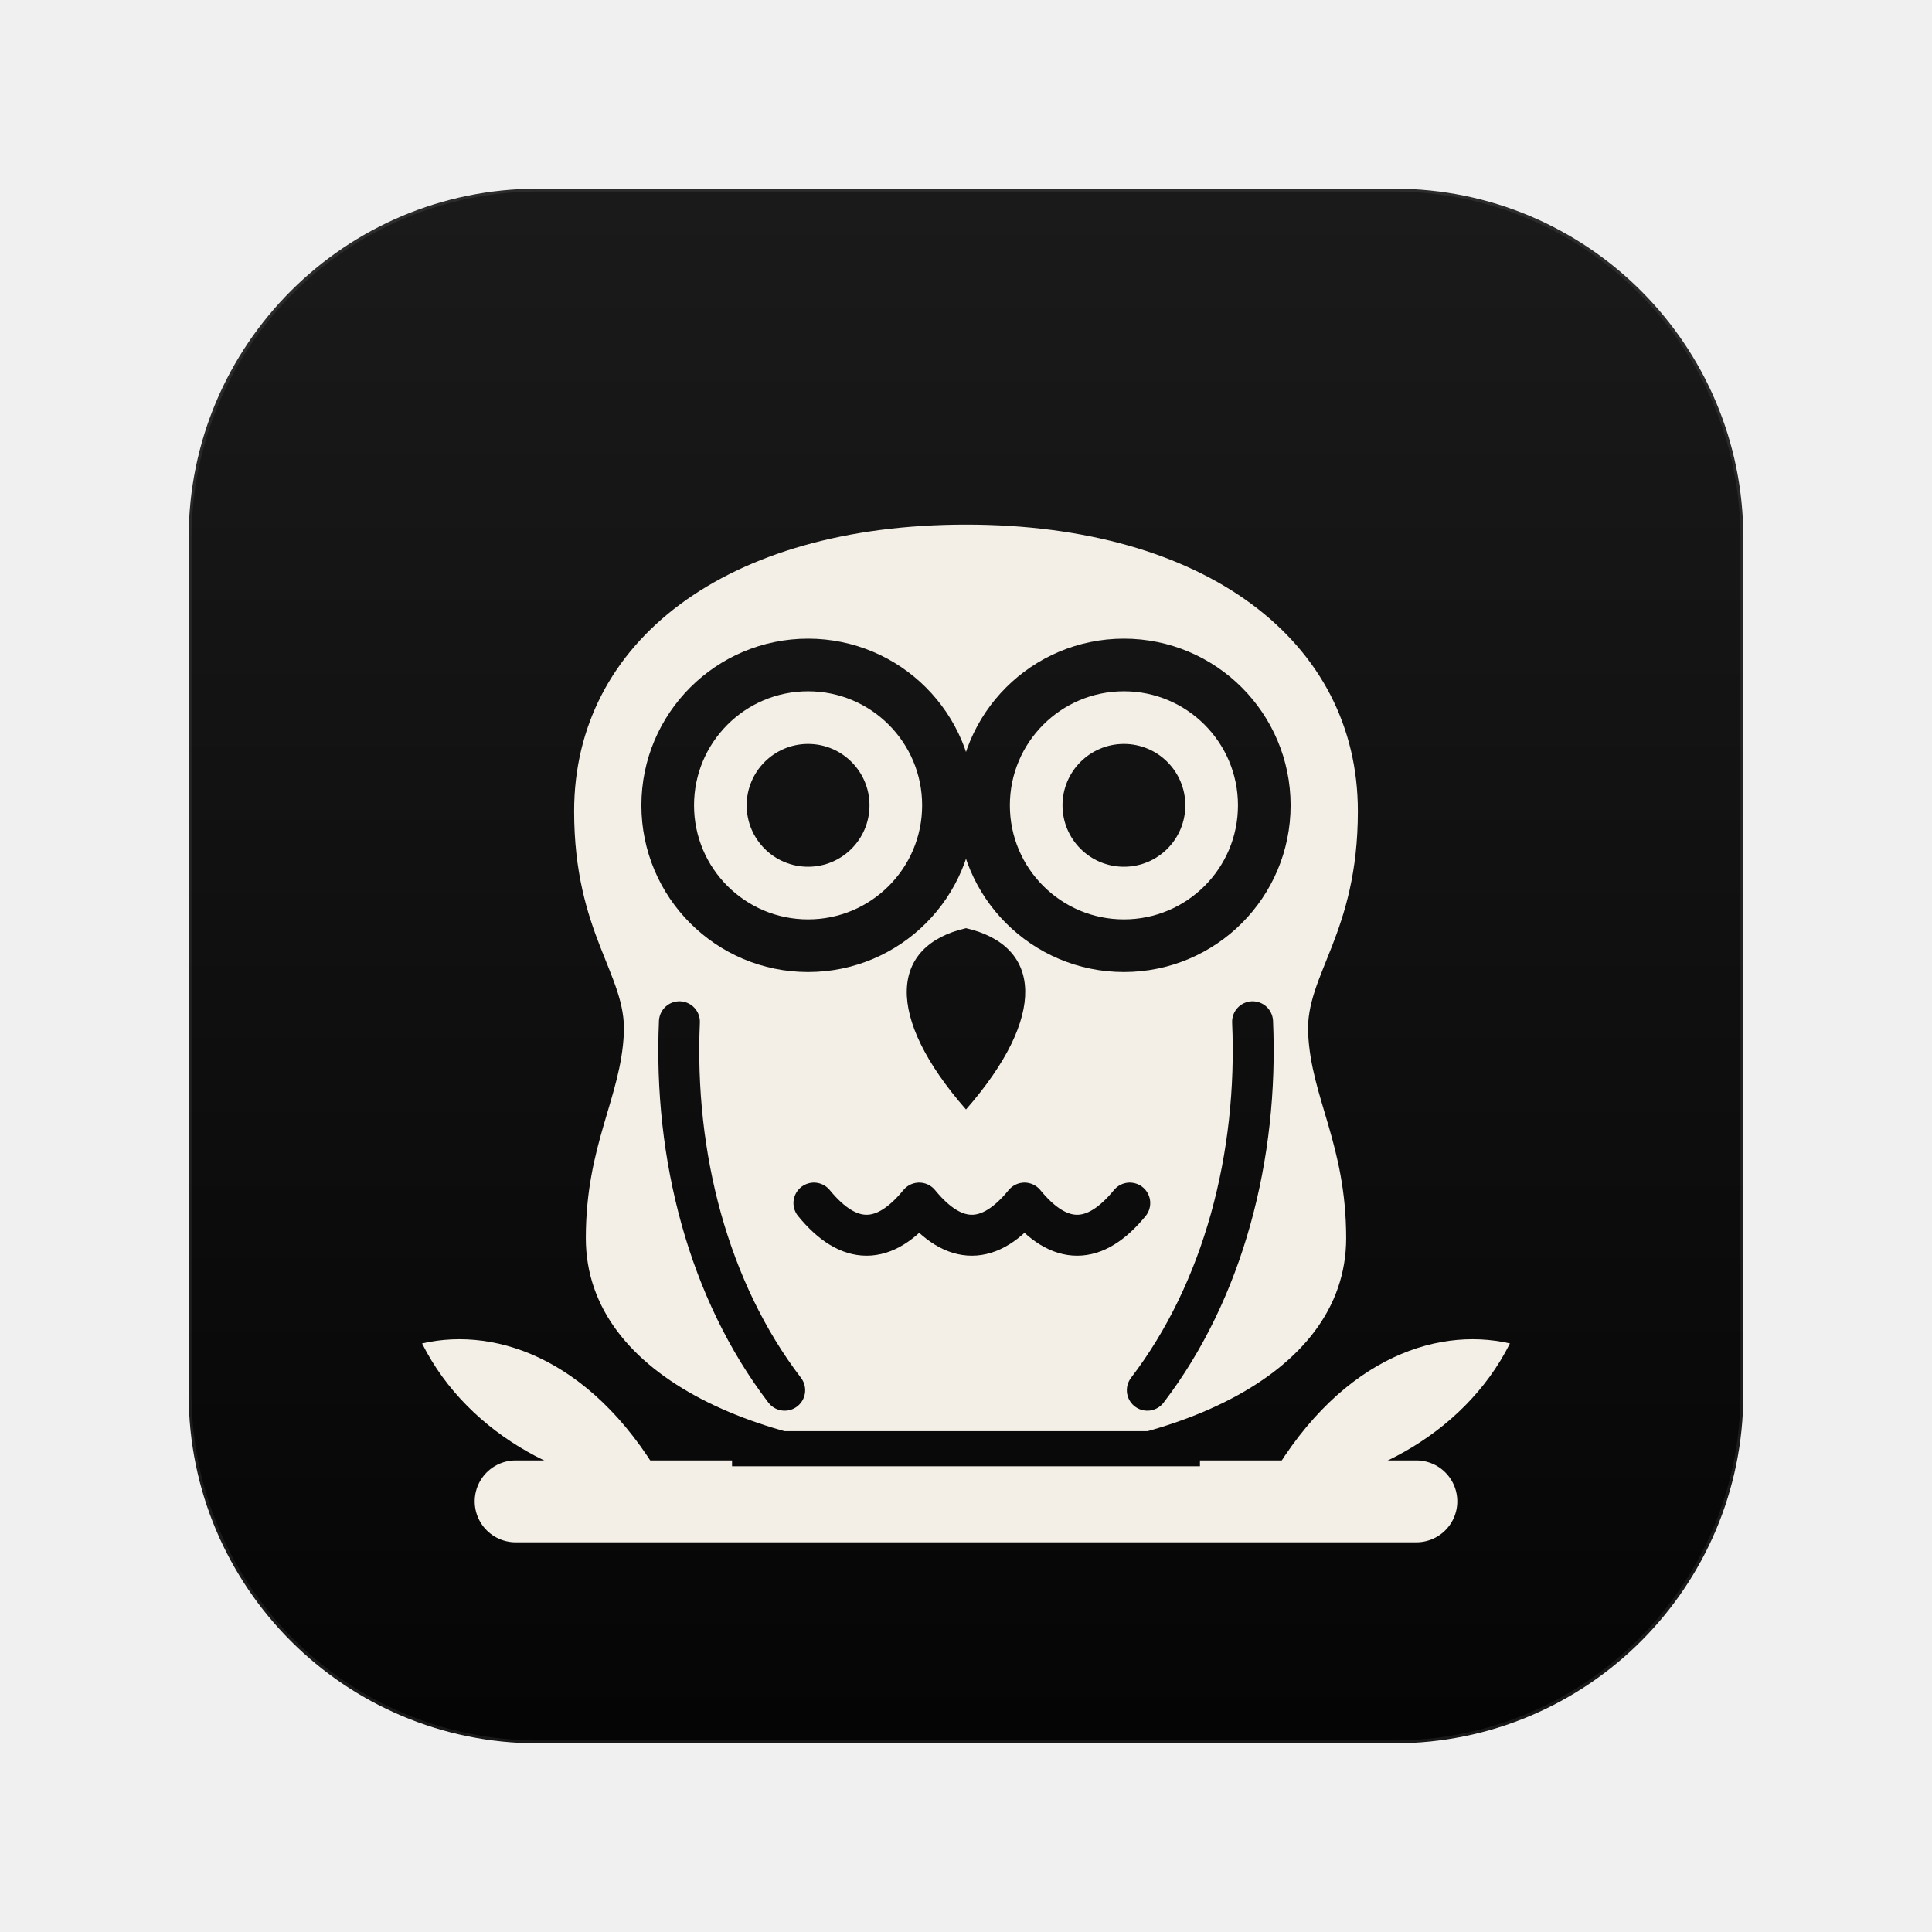
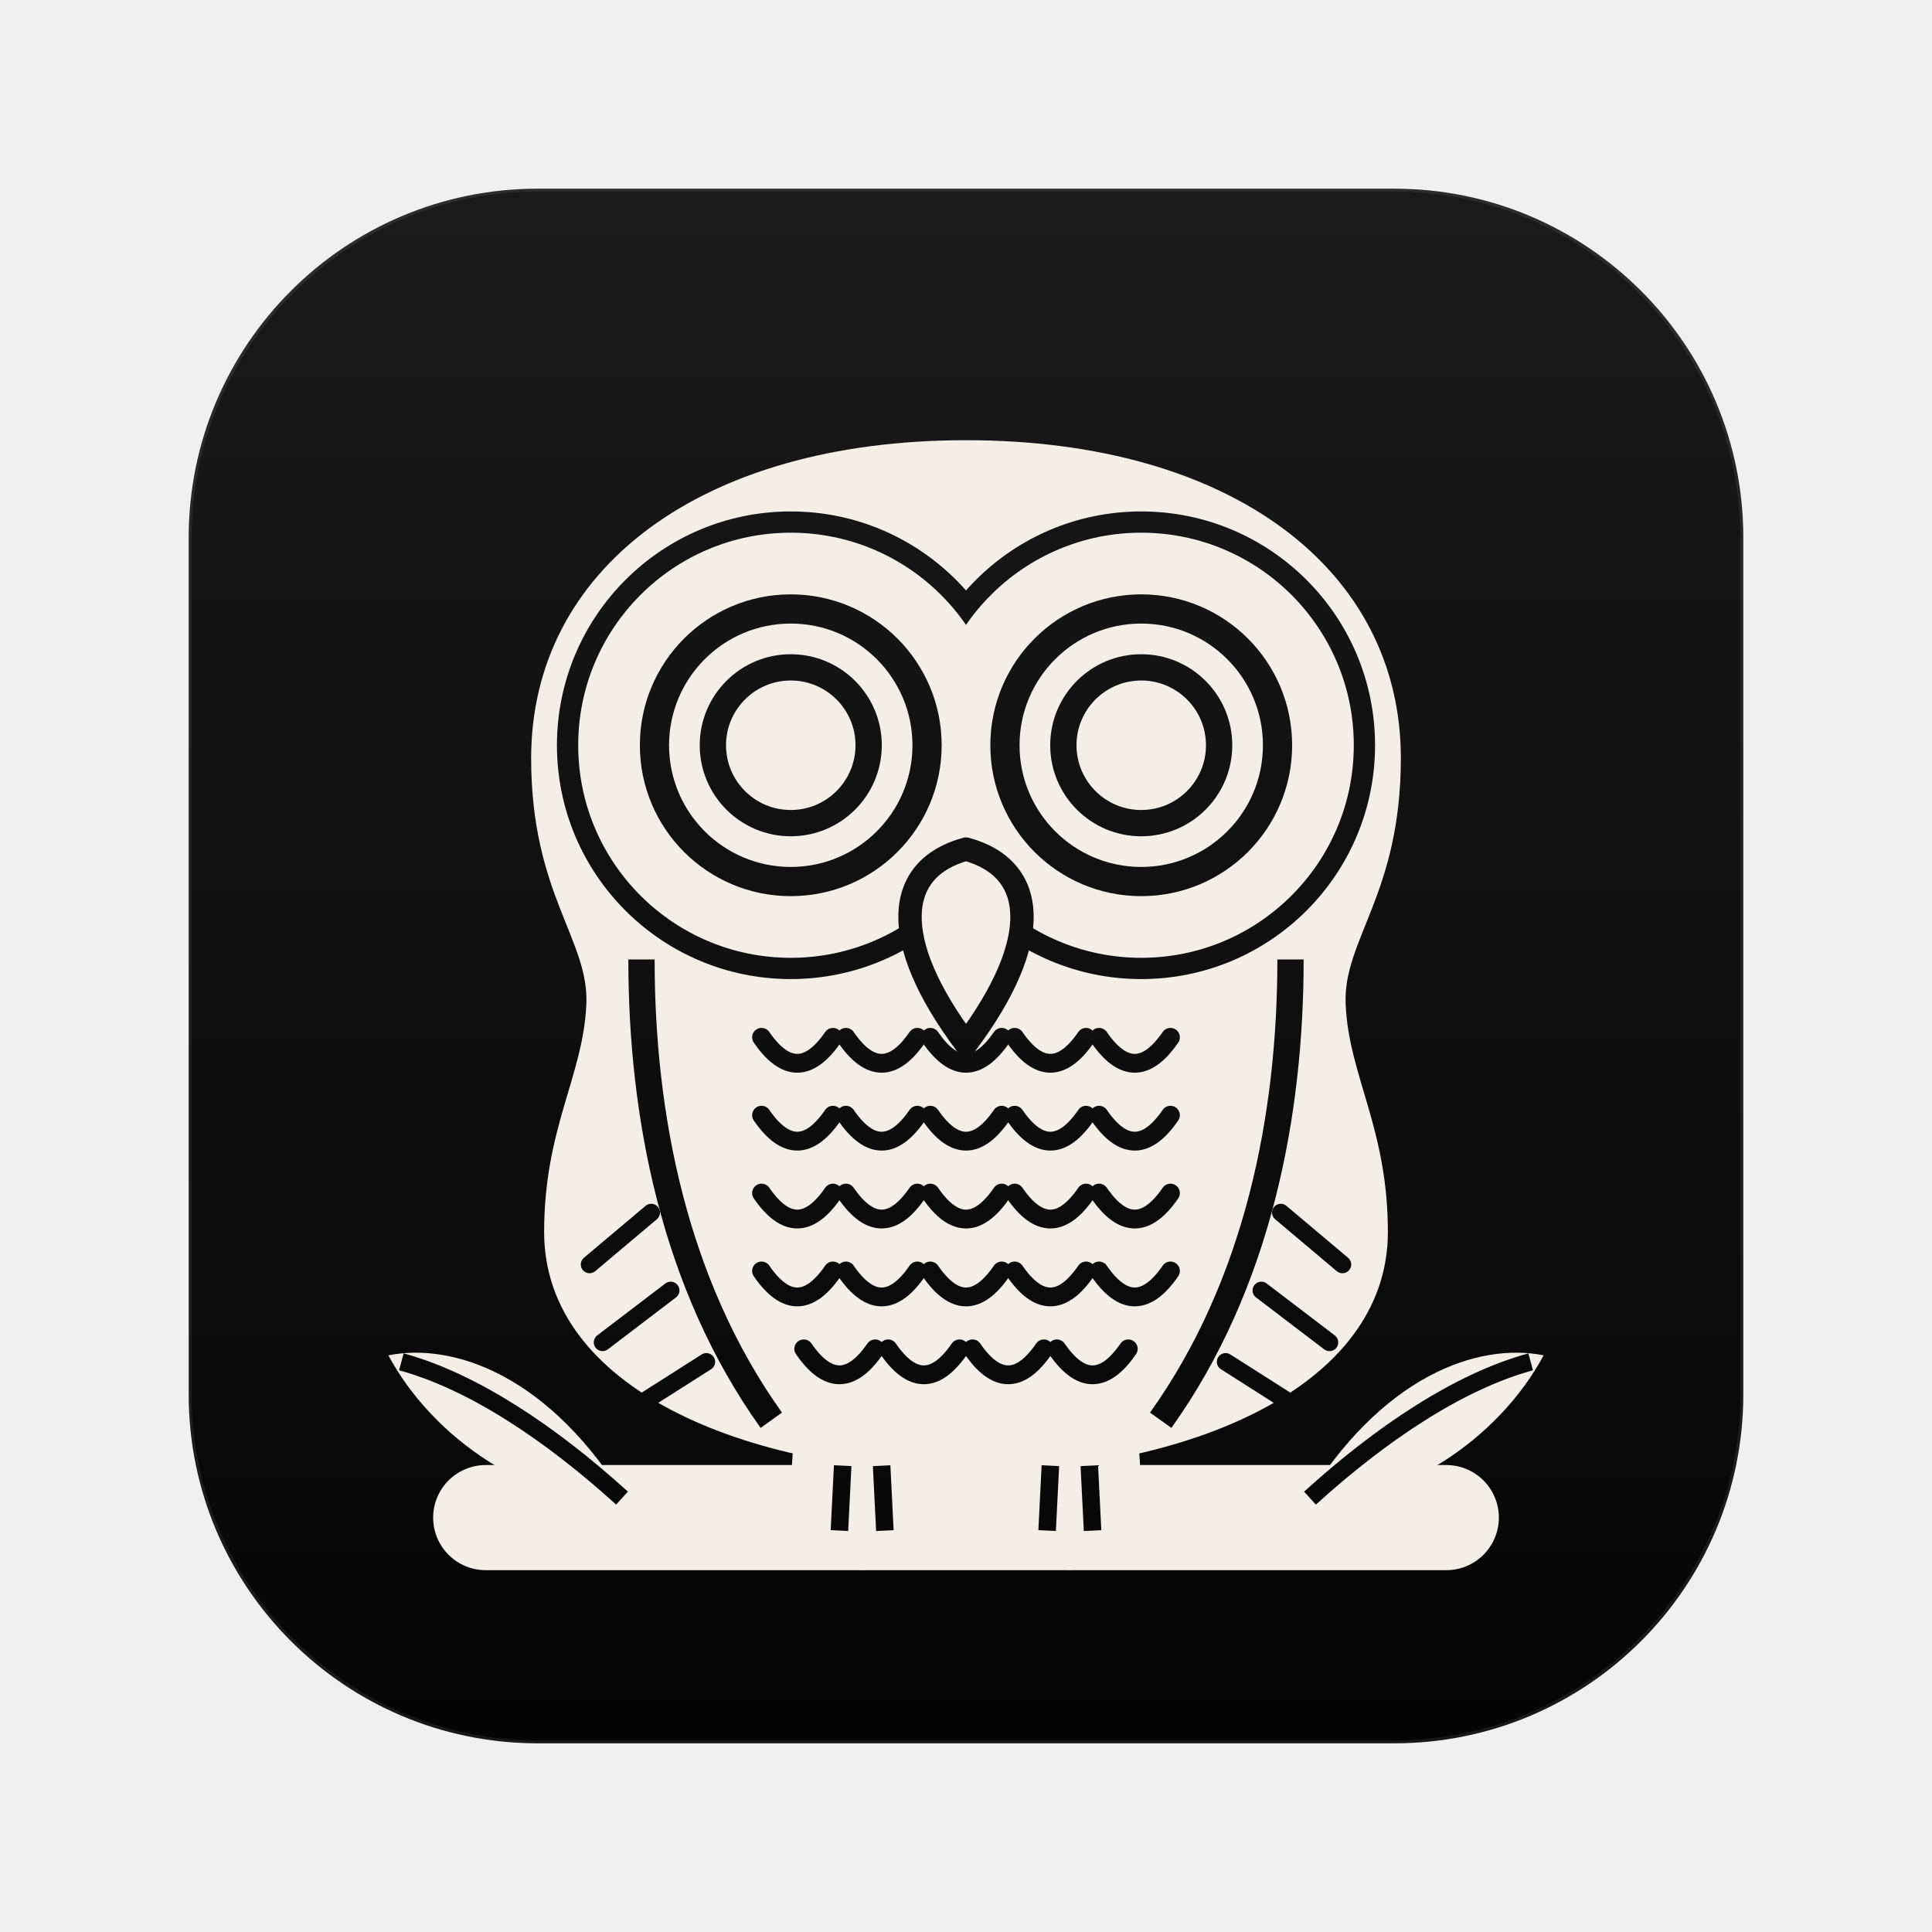
<svg xmlns="http://www.w3.org/2000/svg" viewBox="0 0 1024 1024">
  <defs>
    <linearGradient id="g-B" x1="0" y1="0" x2="0" y2="1">
      <stop offset="0" stop-color="#1a1a1a" />
      <stop offset="1" stop-color="#050505" />
    </linearGradient>
-     <clipPath id="c-B">
-       <rect x="100" y="100" width="824" height="824" rx="185" />
-     </clipPath>
+     <mask id="mB" maskUnits="userSpaceOnUse" x="0" y="0" width="1200" height="1200">
+       <rect width="1200" height="1200" fill="black" />
+       <path d="M 600 452 C 682 452 734 492 734 550 C 734 592 716 606 717 626 C 718 648 730 664 730 696 C 730 744 668 770 600 770 C 532 770 470 744 470 696 C 470 664 482 648 483 626 C 484 606 466 592 466 550 C 466 492 518 452 600 452 Z" fill="white" />
+       <circle cx="546" cy="546" r="68" fill="none" stroke="black" stroke-width="8.1" />
+       <circle cx="654" cy="546" r="68" fill="none" stroke="black" stroke-width="8.1" />
+       <circle cx="546" cy="546" r="65.5" fill="white" />
+       <circle cx="654" cy="546" r="65.5" fill="white" />
+       <circle cx="546" cy="546" r="42" fill="none" stroke="black" stroke-width="9.0" />
+       <circle cx="546" cy="546" r="24" fill="none" stroke="black" stroke-width="8.1" />
+       <circle cx="654" cy="546" r="42" fill="none" stroke="black" stroke-width="9.0" />
+       <circle cx="654" cy="546" r="24" fill="none" stroke="black" stroke-width="8.1" />
+       <path d="M 600 578 C 622 584 624 606 600 638 C 576 606 578 584 600 578 Z" fill="white" stroke="black" stroke-width="7.2" stroke-linejoin="round" />
+       <path d="M 537.0 636 q 11 16 22 0" fill="none" stroke="black" stroke-width="5.8" stroke-linecap="round" />
+       <path d="M 563.0 636 q 11 16 22 0" fill="none" stroke="black" stroke-width="5.8" stroke-linecap="round" />
+       <path d="M 589.0 636 q 11 16 22 0" fill="none" stroke="black" stroke-width="5.8" stroke-linecap="round" />
+       <path d="M 615.0 636 q 11 16 22 0" fill="none" stroke="black" stroke-width="5.8" stroke-linecap="round" />
+       <path d="M 641.0 636 q 11 16 22 0" fill="none" stroke="black" stroke-width="5.8" stroke-linecap="round" />
+       <path d="M 537.0 660 q 11 16 22 0" fill="none" stroke="black" stroke-width="5.8" stroke-linecap="round" />
+       <path d="M 563.0 660 q 11 16 22 0" fill="none" stroke="black" stroke-width="5.8" stroke-linecap="round" />
+       <path d="M 589.0 660 q 11 16 22 0" fill="none" stroke="black" stroke-width="5.8" stroke-linecap="round" />
+       <path d="M 615.0 660 q 11 16 22 0" fill="none" stroke="black" stroke-width="5.8" stroke-linecap="round" />
+       <path d="M 641.0 660 q 11 16 22 0" fill="none" stroke="black" stroke-width="5.8" stroke-linecap="round" />
+       <path d="M 537.0 684 q 11 16 22 0" fill="none" stroke="black" stroke-width="5.8" stroke-linecap="round" />
+       <path d="M 563.0 684 q 11 16 22 0" fill="none" stroke="black" stroke-width="5.8" stroke-linecap="round" />
+       <path d="M 589.0 684 q 11 16 22 0" fill="none" stroke="black" stroke-width="5.8" stroke-linecap="round" />
+       <path d="M 615.0 684 q 11 16 22 0" fill="none" stroke="black" stroke-width="5.8" stroke-linecap="round" />
+       <path d="M 641.0 684 q 11 16 22 0" fill="none" stroke="black" stroke-width="5.8" stroke-linecap="round" />
+       <path d="M 537.0 708 q 11 16 22 0" fill="none" stroke="black" stroke-width="5.8" stroke-linecap="round" />
+       <path d="M 563.0 708 q 11 16 22 0" fill="none" stroke="black" stroke-width="5.8" stroke-linecap="round" />
+       <path d="M 589.0 708 q 11 16 22 0" fill="none" stroke="black" stroke-width="5.8" stroke-linecap="round" />
+       <path d="M 615.0 708 q 11 16 22 0" fill="none" stroke="black" stroke-width="5.8" stroke-linecap="round" />
+       <path d="M 641.0 708 q 11 16 22 0" fill="none" stroke="black" stroke-width="5.8" stroke-linecap="round" />
+       <path d="M 550.0 732 q 11 16 22 0" fill="none" stroke="black" stroke-width="5.8" stroke-linecap="round" />
+       <path d="M 576.0 732 q 11 16 22 0" fill="none" stroke="black" stroke-width="5.8" stroke-linecap="round" />
+       <path d="M 602.0 732 q 11 16 22 0" fill="none" stroke="black" stroke-width="5.8" stroke-linecap="round" />
+       <path d="M 628.0 732 q 11 16 22 0" fill="none" stroke="black" stroke-width="5.8" stroke-linecap="round" />
+       <path d="M 500.0 612 C 500.0 660 510.0 712 540.0 754" fill="none" stroke="black" stroke-width="8.1" />
+       <path d="M 503.0 690 L 484.0 706" stroke="black" stroke-width="5.4" stroke-linecap="round" />
+       <path d="M 509.0 714 L 488.0 730" stroke="black" stroke-width="5.4" stroke-linecap="round" />
+       <path d="M 520.0 736 L 498.0 750" stroke="black" stroke-width="5.4" stroke-linecap="round" />
+       <path d="M 700.0 612 C 700.0 660 690.0 712 660.0 754" fill="none" stroke="black" stroke-width="8.1" />
+       <path d="M 697.0 690 L 716.0 706" stroke="black" stroke-width="5.4" stroke-linecap="round" />
+       <path d="M 691.0 714 L 712.0 730" stroke="black" stroke-width="5.4" stroke-linecap="round" />
+       <path d="M 680.0 736 L 702.0 750" stroke="black" stroke-width="5.4" stroke-linecap="round" />
+       <path d="M 452 784 L 748 784" stroke="white" stroke-width="32.4" stroke-linecap="round" />
+       <path d="M 496.0 780 C 472.0 740 442.0 730 422.0 734 C 436.0 760 466.0 780 496.0 780 Z" fill="white" />
+       <path d="M 494.0 778 C 472.0 758 448.0 742 426.0 736" fill="none" stroke="black" stroke-width="5.4" />
+       <path d="M 704.0 780 C 728.0 740 758.0 730 778.0 734 C 764.0 760 734.0 780 704.0 780 Z" fill="white" />
+       <path d="M 706.0 778 C 728.0 758 752.0 742 774.0 736" fill="none" stroke="black" stroke-width="5.4" />
+       <path d="M 555 760 L 553 790 M 568 760 L 568 792 M 581 760 L 583 790" stroke="white" stroke-width="16.2" stroke-linecap="round" />
+       <path d="M 562 768 L 561 788 M 574 768 L 575 788" stroke="black" stroke-width="5.4" />
+       <path d="M 619 760 L 617 790 M 632 760 L 632 792 M 645 760 L 647 790" stroke="white" stroke-width="16.2" stroke-linecap="round" />
+       <path d="M 626 768 L 625 788 M 638 768 L 639 788" stroke="black" stroke-width="5.4" />
+     </mask>
  </defs>
  <rect x="100" y="100" width="824" height="824" rx="185" fill="url(#g-B)" />
  <rect x="100.5" y="100.5" width="823" height="823" rx="185" fill="none" stroke="#ffffff" stroke-opacity="0.08" stroke-width="2" />
-   <defs>
-     <mask id="mB" maskUnits="userSpaceOnUse" x="0" y="0" width="1200" height="1200">
-       <rect width="1200" height="1200" fill="black" />
-       <path d="M 600 452 C 682 452 734 492 734 550 C 734 592 716 606 717 626 C 718 648 730 664 730 696 C 730 744 668 770 600 770 C 532 770 470 744 470 696 C 470 664 482 648 483 626 C 484 606 466 592 466 550 C 466 492 518 452 600 452 Z" fill="white" />
-       <path d="M 446 786 L 754 786" stroke="white" stroke-width="28" stroke-linecap="round" />
-       <path d="M 498 782 C 474 738 440 726 414 732 C 430 764 466 782 498 782 Z" fill="white" />
-       <path d="M 702 782 C 726 738 760 726 786 732 C 770 764 734 782 702 782 Z" fill="white" />
-       <path d="M 520 768 L 680 768" stroke="black" stroke-width="12" />
-       <circle cx="546" cy="548" r="48" fill="none" stroke="black" stroke-width="18" />
-       <circle cx="546" cy="548" r="21" fill="black" />
-       <circle cx="654" cy="548" r="48" fill="none" stroke="black" stroke-width="18" />
-       <circle cx="654" cy="548" r="21" fill="black" />
-       <path d="M 600 590 C 626 596 628 620 600 652 C 572 620 574 596 600 590 Z" fill="black" />
-       <path d="M 548 684 q 18 22 36 0 M 584 684 q 18 22 36 0 M 620 684 q 18 22 36 0" fill="none" stroke="black" stroke-width="14" stroke-linecap="round" />
-       <path d="M 502 622 C 500 668 512 714 538 748 M 698 622 C 700 668 688 714 662 748" fill="none" stroke="black" stroke-width="14" stroke-linecap="round" />
-     </mask>
-   </defs>
-   <g transform="translate(512 540) scale(1.55) translate(-600 -621)">
+   <g transform="translate(512 524) scale(1.72) translate(-600 -621)">
    <rect width="1200" height="1200" fill="#f3efe6" mask="url(#mB)" />
  </g>
</svg>
